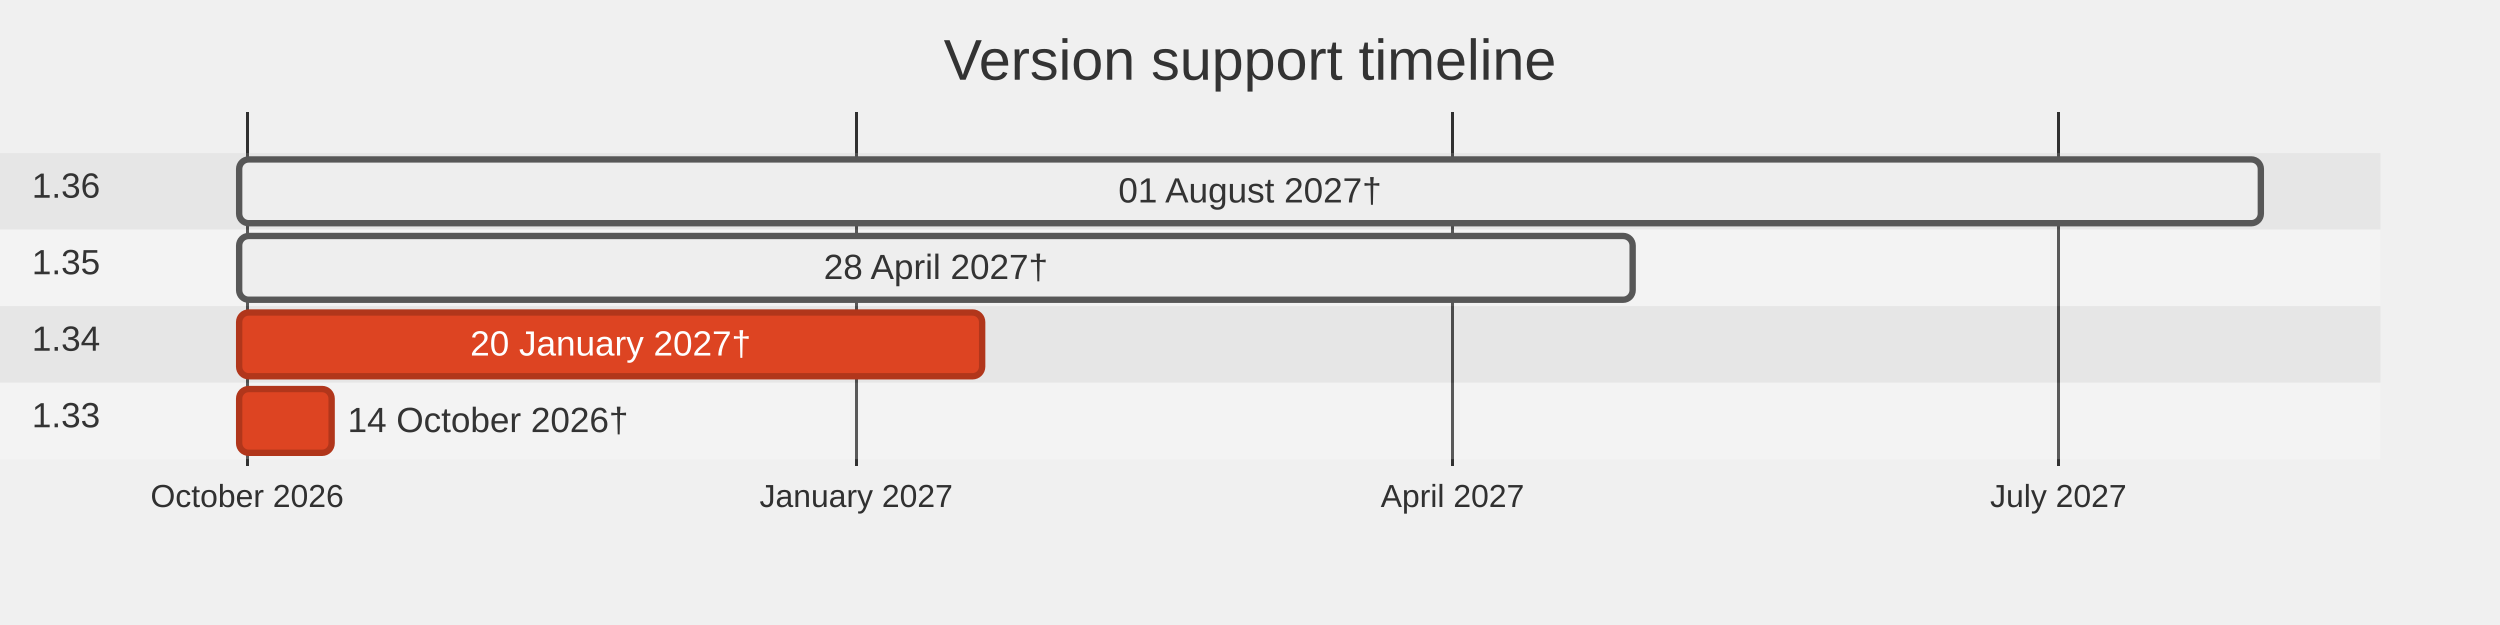
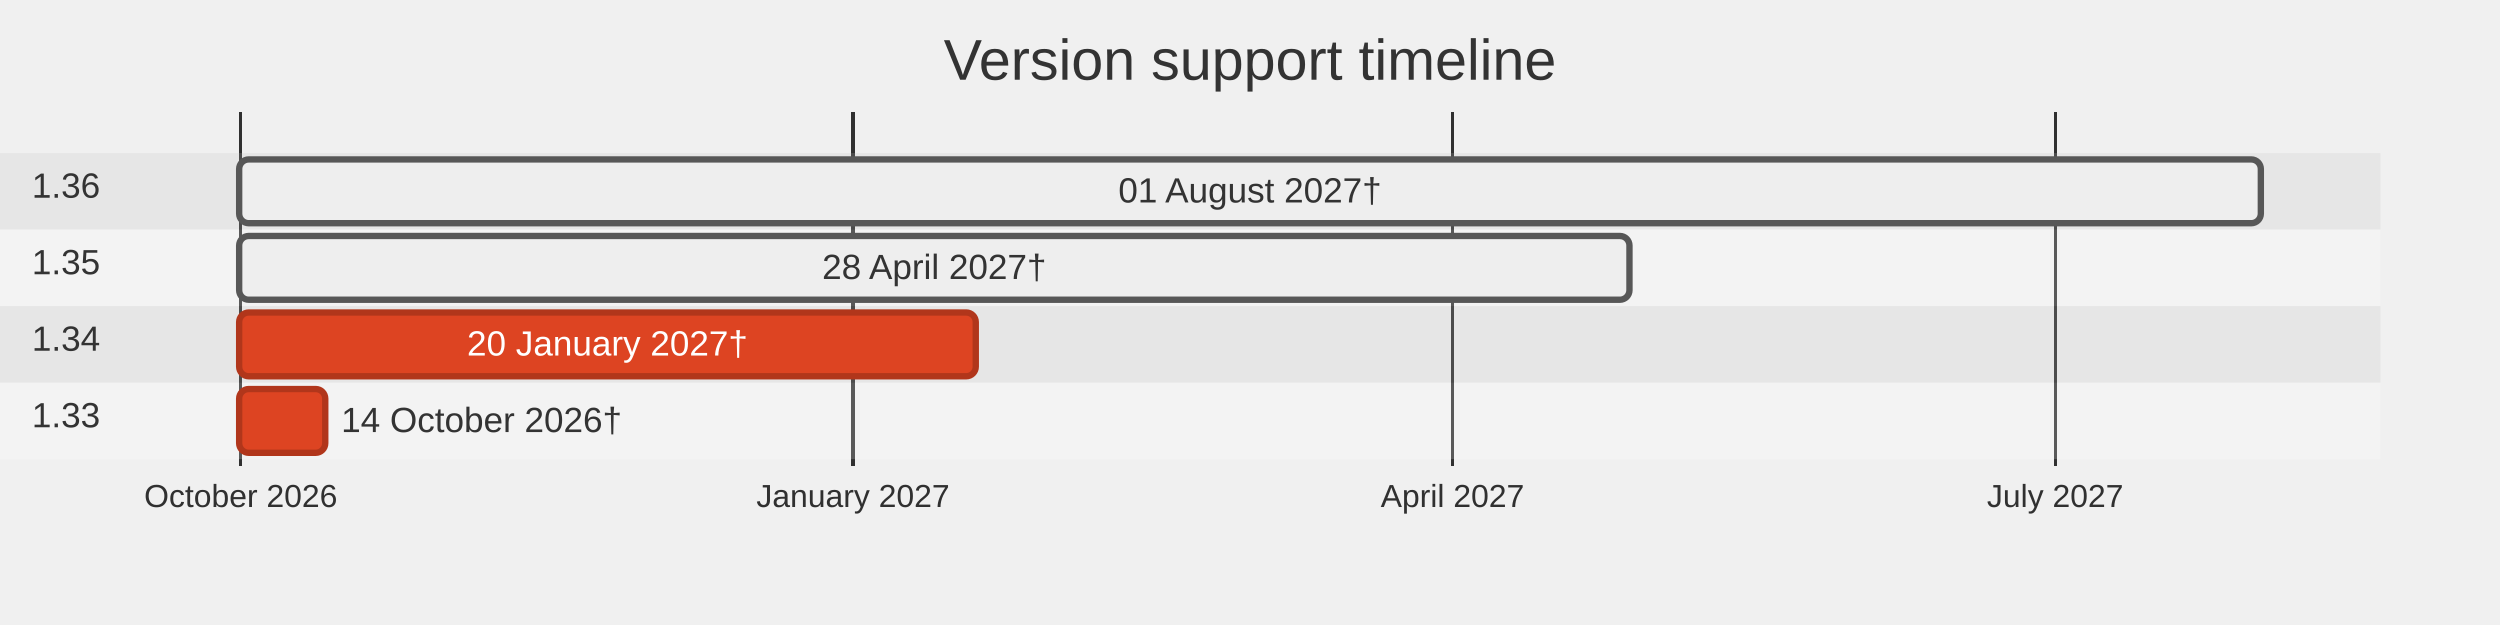
<svg xmlns="http://www.w3.org/2000/svg" id="my-svg" width="100%" viewBox="0 0 784 196" style="max-width: 784px; background-color: white;" role="graphics-document document" aria-roledescription="gantt">
  <style>#my-svg{font-family:"trebuchet ms",verdana,arial,sans-serif;font-size:16px;fill:#000000;}@keyframes edge-animation-frame{from{stroke-dashoffset:0;}}@keyframes dash{to{stroke-dashoffset:0;}}#my-svg .edge-animation-slow{stroke-dasharray:9,5!important;stroke-dashoffset:900;animation:dash 50s linear infinite;stroke-linecap:round;}#my-svg .edge-animation-fast{stroke-dasharray:9,5!important;stroke-dashoffset:900;animation:dash 20s linear infinite;stroke-linecap:round;}#my-svg .error-icon{fill:#552222;}#my-svg .error-text{fill:#552222;stroke:#552222;}#my-svg .edge-thickness-normal{stroke-width:1px;}#my-svg .edge-thickness-thick{stroke-width:3.5px;}#my-svg .edge-pattern-solid{stroke-dasharray:0;}#my-svg .edge-thickness-invisible{stroke-width:0;fill:none;}#my-svg .edge-pattern-dashed{stroke-dasharray:3;}#my-svg .edge-pattern-dotted{stroke-dasharray:2;}#my-svg .marker{fill:#666;stroke:#666;}#my-svg .marker.cross{stroke:#666;}#my-svg svg{font-family:"trebuchet ms",verdana,arial,sans-serif;font-size:16px;}#my-svg p{margin:0;}#my-svg .mermaid-main-font{font-family:"trebuchet ms",verdana,arial,sans-serif;}#my-svg .exclude-range{fill:#eeeeee;}#my-svg .section{stroke:none;opacity:0.2;}#my-svg .section0{fill:hsl(0, 0%, 73.922%);}#my-svg .section2{fill:hsl(0, 0%, 73.922%);}#my-svg .section1,#my-svg .section3{fill:white;opacity:0.2;}#my-svg .sectionTitle0{fill:#333;}#my-svg .sectionTitle1{fill:#333;}#my-svg .sectionTitle2{fill:#333;}#my-svg .sectionTitle3{fill:#333;}#my-svg .sectionTitle{text-anchor:start;font-family:"trebuchet ms",verdana,arial,sans-serif;}#my-svg .grid .tick{stroke:hsl(0, 0%, 90%);opacity:0.8;shape-rendering:crispEdges;}#my-svg .grid .tick text{font-family:"trebuchet ms",verdana,arial,sans-serif;fill:#000000;}#my-svg .grid path{stroke-width:0;}#my-svg .today{fill:none;stroke:#d42;stroke-width:2px;}#my-svg .task{stroke-width:2;}#my-svg .taskText{text-anchor:middle;font-family:"trebuchet ms",verdana,arial,sans-serif;}#my-svg .taskTextOutsideRight{fill:#333;text-anchor:start;font-family:"trebuchet ms",verdana,arial,sans-serif;}#my-svg .taskTextOutsideLeft{fill:#333;text-anchor:end;}#my-svg .task.clickable{cursor:pointer;}#my-svg .taskText.clickable{cursor:pointer;fill:#003163!important;font-weight:bold;}#my-svg .taskTextOutsideLeft.clickable{cursor:pointer;fill:#003163!important;font-weight:bold;}#my-svg .taskTextOutsideRight.clickable{cursor:pointer;fill:#003163!important;font-weight:bold;}#my-svg .taskText0,#my-svg .taskText1,#my-svg .taskText2,#my-svg .taskText3{fill:white;}#my-svg .task0,#my-svg .task1,#my-svg .task2,#my-svg .task3{fill:#707070;stroke:hsl(0, 0%, 33.922%);}#my-svg .taskTextOutside0,#my-svg .taskTextOutside2{fill:#333;}#my-svg .taskTextOutside1,#my-svg .taskTextOutside3{fill:#333;}#my-svg .active0,#my-svg .active1,#my-svg .active2,#my-svg .active3{fill:#eee;stroke:hsl(0, 0%, 33.922%);}#my-svg .activeText0,#my-svg .activeText1,#my-svg .activeText2,#my-svg .activeText3{fill:#333!important;}#my-svg .done0,#my-svg .done1,#my-svg .done2,#my-svg .done3{stroke:#666;fill:#bbb;stroke-width:2;}#my-svg .doneText0,#my-svg .doneText1,#my-svg .doneText2,#my-svg .doneText3{fill:#333!important;}#my-svg .doneText0.taskTextOutsideLeft,#my-svg .doneText0.taskTextOutsideRight,#my-svg .doneText1.taskTextOutsideLeft,#my-svg .doneText1.taskTextOutsideRight,#my-svg .doneText2.taskTextOutsideLeft,#my-svg .doneText2.taskTextOutsideRight,#my-svg .doneText3.taskTextOutsideLeft,#my-svg .doneText3.taskTextOutsideRight{fill:#333!important;}#my-svg .crit0,#my-svg .crit1,#my-svg .crit2,#my-svg .crit3{stroke:hsl(10.909, 73.333%, 40%);fill:#d42;stroke-width:2;}#my-svg .activeCrit0,#my-svg .activeCrit1,#my-svg .activeCrit2,#my-svg .activeCrit3{stroke:hsl(10.909, 73.333%, 40%);fill:#eee;stroke-width:2;}#my-svg .doneCrit0,#my-svg .doneCrit1,#my-svg .doneCrit2,#my-svg .doneCrit3{stroke:hsl(10.909, 73.333%, 40%);fill:#bbb;stroke-width:2;cursor:pointer;shape-rendering:crispEdges;}#my-svg .milestone{transform:rotate(45deg) scale(0.8,0.8);}#my-svg .milestoneText{font-style:italic;}#my-svg .doneCritText0,#my-svg .doneCritText1,#my-svg .doneCritText2,#my-svg .doneCritText3{fill:#333!important;}#my-svg .doneCritText0.taskTextOutsideLeft,#my-svg .doneCritText0.taskTextOutsideRight,#my-svg .doneCritText1.taskTextOutsideLeft,#my-svg .doneCritText1.taskTextOutsideRight,#my-svg .doneCritText2.taskTextOutsideLeft,#my-svg .doneCritText2.taskTextOutsideRight,#my-svg .doneCritText3.taskTextOutsideLeft,#my-svg .doneCritText3.taskTextOutsideRight{fill:#333!important;}#my-svg .vert{stroke:#d42;}#my-svg .vertText{font-size:15px;text-anchor:middle;fill:#d42!important;}#my-svg .activeCritText0,#my-svg .activeCritText1,#my-svg .activeCritText2,#my-svg .activeCritText3{fill:#333!important;}#my-svg .titleText{text-anchor:middle;font-size:18px;fill:#333;font-family:"trebuchet ms",verdana,arial,sans-serif;}#my-svg .node .neo-node{stroke:#999;}#my-svg [data-look="neo"].node rect,#my-svg [data-look="neo"].cluster rect,#my-svg [data-look="neo"].node polygon{stroke:url(#my-svg-gradient);filter:drop-shadow( 1px 2px 2px rgba(185,185,185,1));}#my-svg [data-look="neo"].swimlane.cluster rect{filter:none;}#my-svg [data-look="neo"].node path{stroke:url(#my-svg-gradient);stroke-width:1px;}#my-svg [data-look="neo"].node .outer-path{filter:drop-shadow( 1px 2px 2px rgba(185,185,185,1));}#my-svg [data-look="neo"].node .neo-line path{stroke:#999;filter:none;}#my-svg [data-look="neo"].node circle{stroke:url(#my-svg-gradient);filter:drop-shadow( 1px 2px 2px rgba(185,185,185,1));}#my-svg [data-look="neo"].node circle .state-start{fill:#000000;}#my-svg [data-look="neo"].icon-shape .icon{fill:url(#my-svg-gradient);filter:drop-shadow( 1px 2px 2px rgba(185,185,185,1));}#my-svg [data-look="neo"].icon-shape .icon-neo path{stroke:url(#my-svg-gradient);filter:drop-shadow( 1px 2px 2px rgba(185,185,185,1));}#my-svg :root{--mermaid-font-family:"trebuchet ms",verdana,arial,sans-serif;}</style>
  <g />
  <g class="grid" transform="translate(75, 146)" fill="none" font-size="10" font-family="sans-serif" text-anchor="middle">
    <path class="domain" stroke="currentColor" d="M0.5,-111V0.5H634.5V-111" />
-     <g class="tick" opacity="1" transform="translate(2.5,0)">
+     <g class="tick" opacity="1" transform="translate(0.5,0)">
      <line stroke="currentColor" y2="-111" />
      <text fill="#000" y="3" dy="1em" stroke="none" font-size="10" style="text-anchor: middle;"> October 2026</text>
    </g>
-     <g class="tick" opacity="1" transform="translate(193.5,0)">
+     <g class="tick" opacity="1" transform="translate(192.5,0)">
      <line stroke="currentColor" y2="-111" />
      <text fill="#000" y="3" dy="1em" stroke="none" font-size="10" style="text-anchor: middle;"> January 2027</text>
    </g>
    <g class="tick" opacity="1" transform="translate(380.5,0)">
      <line stroke="currentColor" y2="-111" />
      <text fill="#000" y="3" dy="1em" stroke="none" font-size="10" style="text-anchor: middle;"> April 2027</text>
    </g>
-     <g class="tick" opacity="1" transform="translate(570.5,0)">
+     <g class="tick" opacity="1" transform="translate(569.5,0)">
      <line stroke="currentColor" y2="-111" />
      <text fill="#000" y="3" dy="1em" stroke="none" font-size="10" style="text-anchor: middle;"> July 2027</text>
    </g>
  </g>
  <g>
    <rect x="0" y="48" width="746.5" height="24" class="section section0" />
    <rect x="0" y="72" width="746.5" height="24" class="section section1" />
    <rect x="0" y="96" width="746.5" height="24" class="section section2" />
    <rect x="0" y="120" width="746.5" height="24" class="section section3" />
  </g>
  <g>
    <rect id="my-svg-task1" rx="3" ry="3" x="75" y="50" width="634" height="20" transform-origin="392px 60px" class="task active0" />
-     <rect id="my-svg-task2" rx="3" ry="3" x="75" y="74" width="437" height="20" transform-origin="293.5px 84px" class="task active1" />
-     <rect id="my-svg-task3" rx="3" ry="3" x="75" y="98" width="233" height="20" transform-origin="191.5px 108px" class="task crit2" />
-     <rect id="my-svg-task4" rx="3" ry="3" x="75" y="122" width="29" height="20" transform-origin="89.5px 132px" class="task crit3" />
+     <rect id="my-svg-task2" rx="3" ry="3" x="75" y="74" width="436" height="20" transform-origin="293px 84px" class="task active1" />
+     <rect id="my-svg-task3" rx="3" ry="3" x="75" y="98" width="231" height="20" transform-origin="190.5px 108px" class="task crit2" />
+     <rect id="my-svg-task4" rx="3" ry="3" x="75" y="122" width="27" height="20" transform-origin="88.5px 132px" class="task crit3" />
    <text id="my-svg-task1-text" font-size="11" x="392" y="63.5" class="taskText taskText0 activeText0 width-93.47900390625">01 August 2027†     </text>
-     <text id="my-svg-task2-text" font-size="11" x="293.5" y="87.5" class="taskText taskText1 activeText1 width-80.12646484375">28 April 2027†      </text>
-     <text id="my-svg-task3-text" font-size="11" x="191.5" y="111.5" class="taskText taskText2  critText2 width-96.685546875">20 January 2027†    </text>
-     <text id="my-svg-task4-text" font-size="11" x="109" y="135.5" class="taskTextOutsideRight taskTextOutside3  critText3 width-99.005859375">14 October 2026†    </text>
+     <text id="my-svg-task2-text" font-size="11" x="293" y="87.5" class="taskText taskText1 activeText1 width-80.12646484375">28 April 2027†      </text>
+     <text id="my-svg-task3-text" font-size="11" x="190.5" y="111.5" class="taskText taskText2  critText2 width-96.685546875">20 January 2027†    </text>
+     <text id="my-svg-task4-text" font-size="11" x="107" y="135.5" class="taskTextOutsideRight taskTextOutside3  critText3 width-99.005859375">14 October 2026†    </text>
  </g>
  <g>
    <text dy="0em" x="10" y="62" font-size="11" class="sectionTitle sectionTitle0">
      <tspan alignment-baseline="central" x="10">1.36</tspan>
    </text>
    <text dy="0em" x="10" y="86" font-size="11" class="sectionTitle sectionTitle1">
      <tspan alignment-baseline="central" x="10">1.35</tspan>
    </text>
    <text dy="0em" x="10" y="110" font-size="11" class="sectionTitle sectionTitle2">
      <tspan alignment-baseline="central" x="10">1.34</tspan>
    </text>
    <text dy="0em" x="10" y="134" font-size="11" class="sectionTitle sectionTitle3">
      <tspan alignment-baseline="central" x="10">1.33</tspan>
    </text>
  </g>
  <text x="392" y="25" class="titleText">Version support timeline</text>
</svg>
